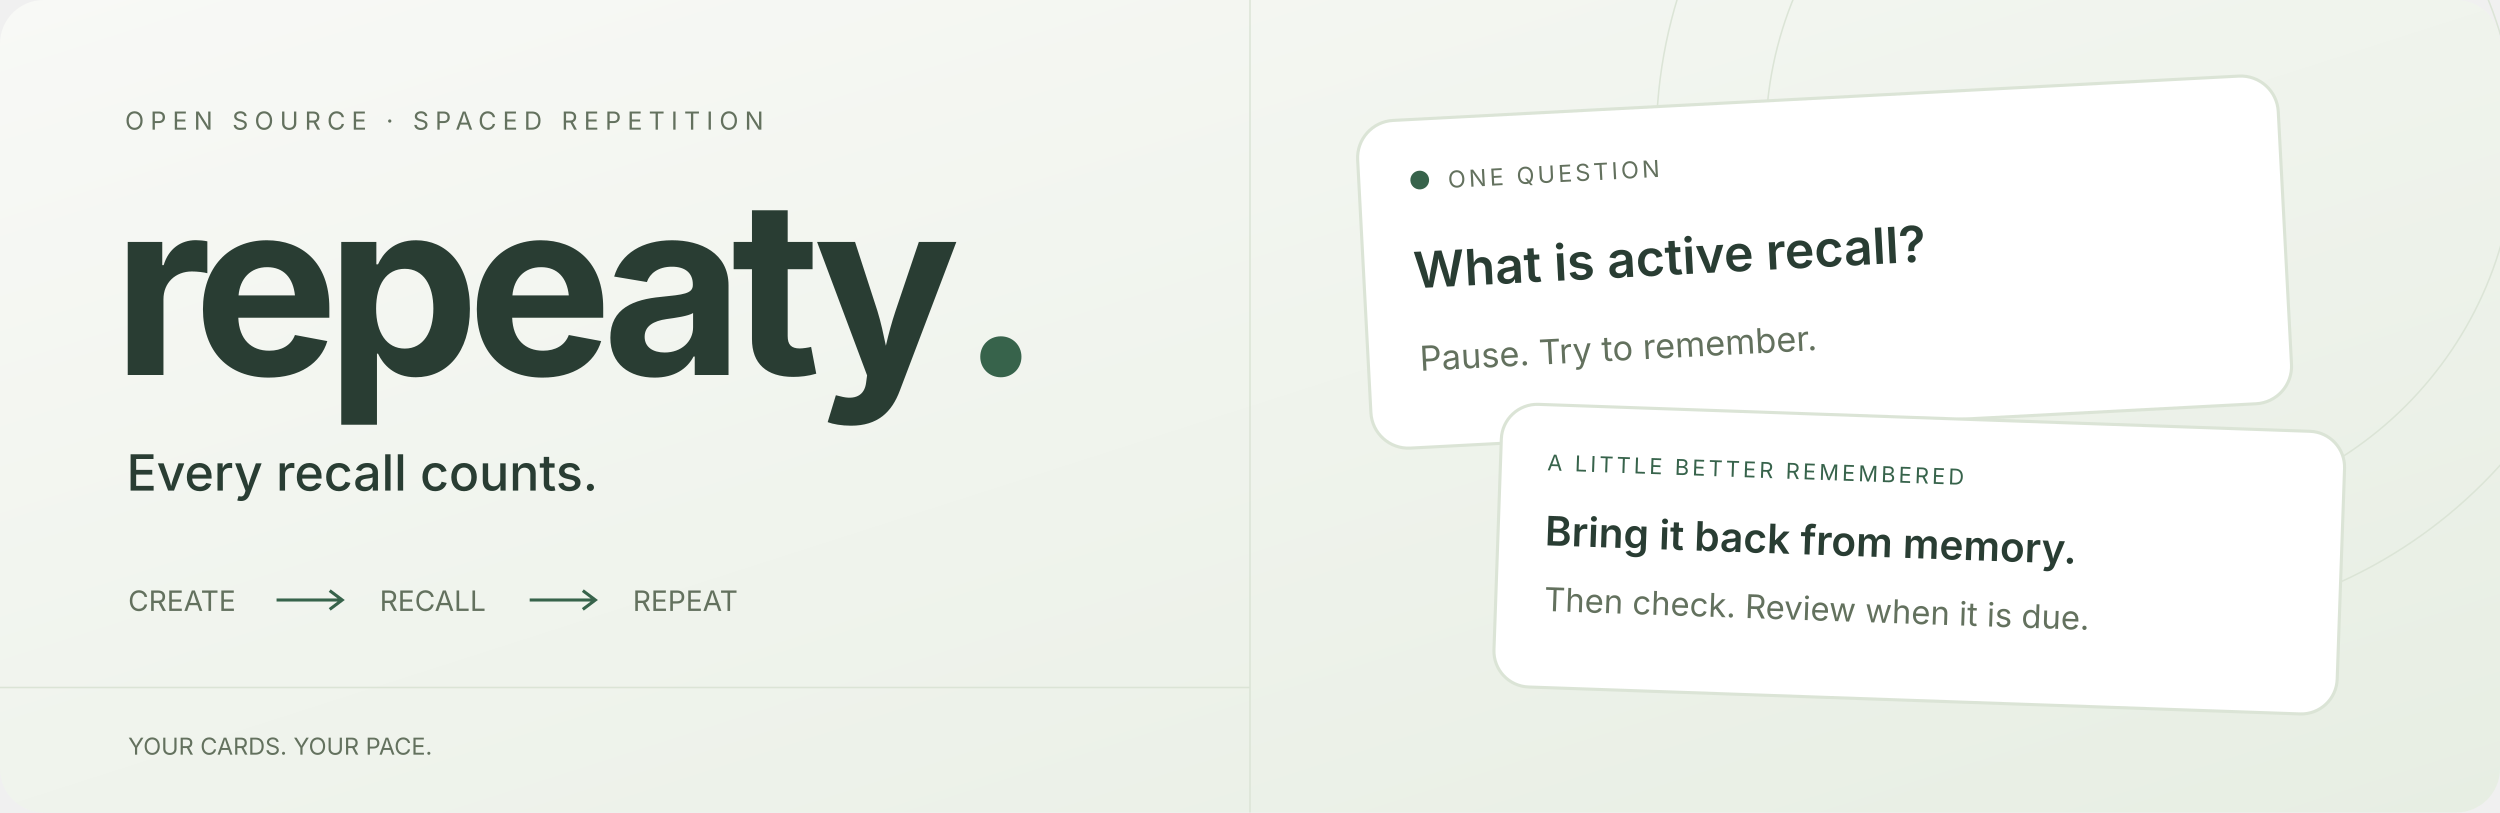
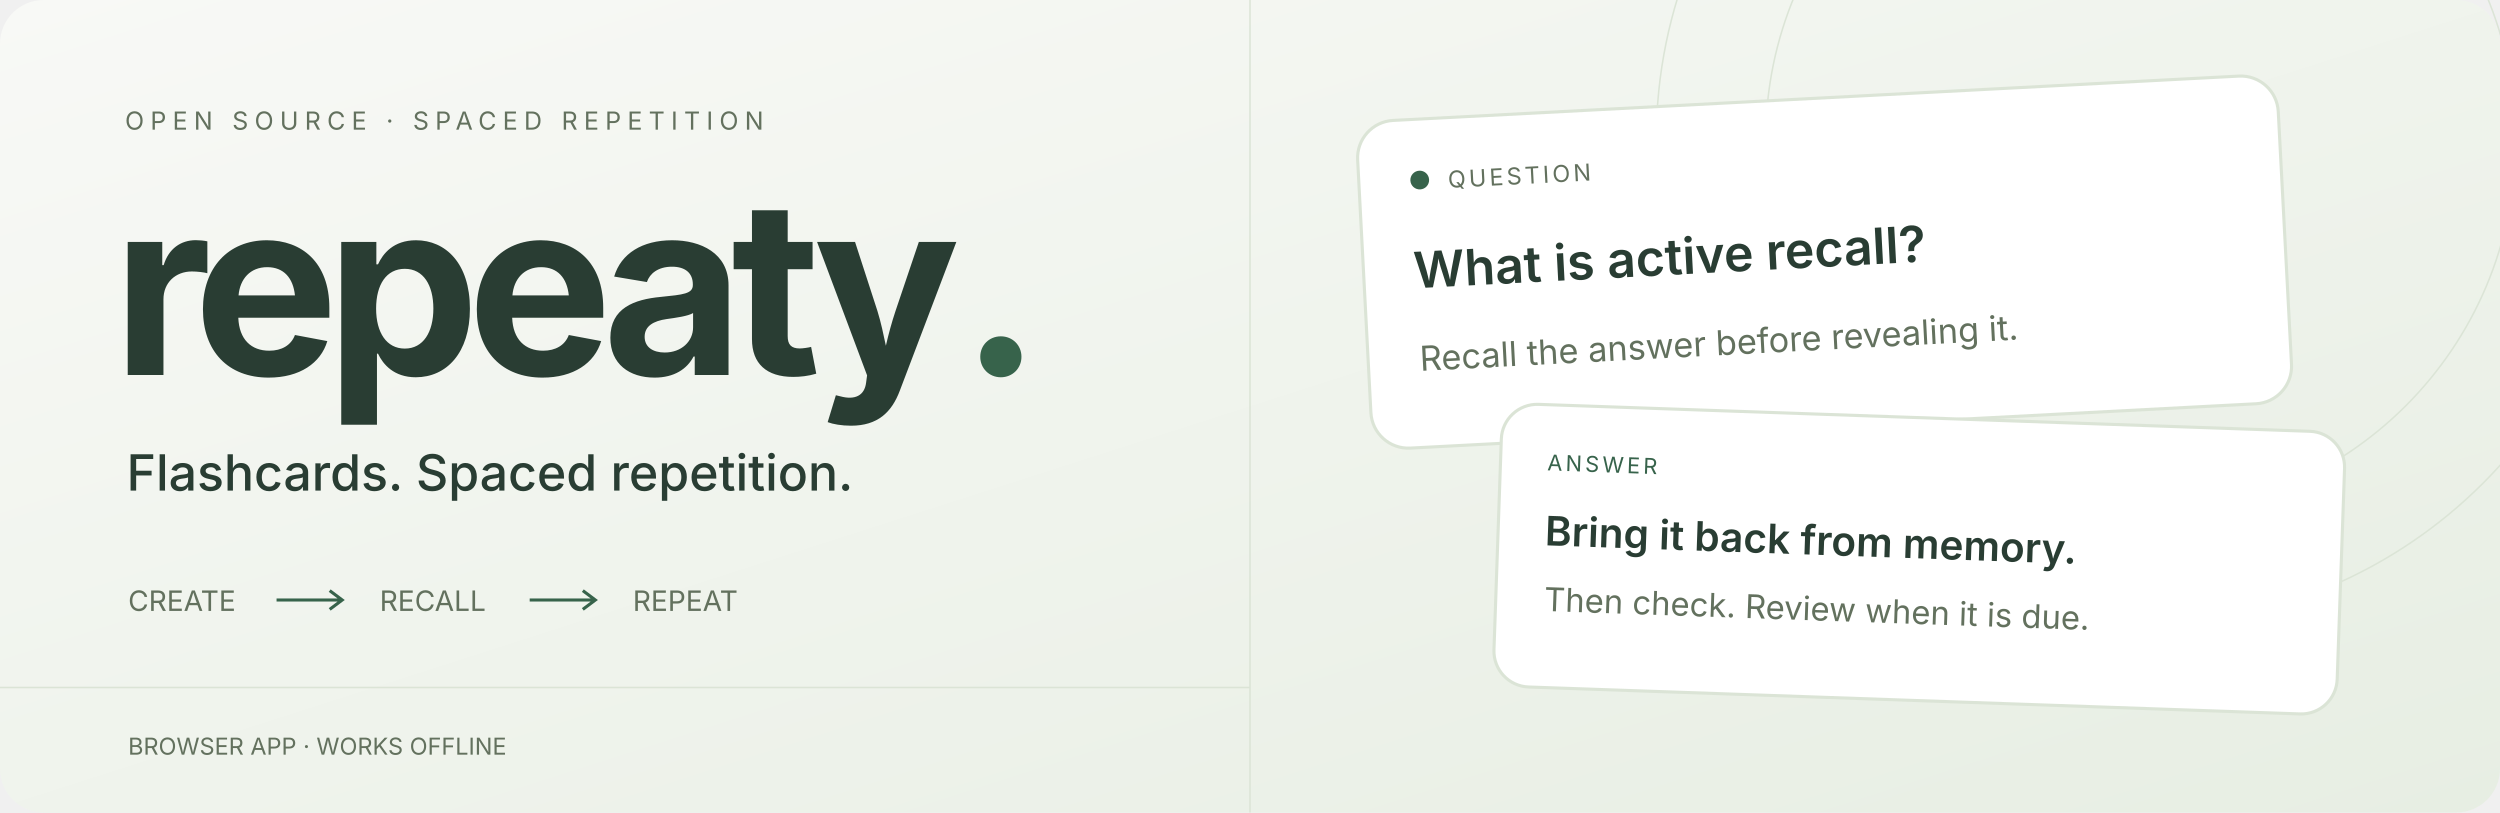
<svg xmlns="http://www.w3.org/2000/svg" width="1600" height="520" viewBox="0 0 1600 520" role="img" aria-labelledby="title desc">
  <defs>
    <linearGradient id="wash" x1="0" y1="0" x2="1" y2="1">
      <stop stop-color="#f8f9f6" />
      <stop offset="1" stop-color="#e7eee3" />
    </linearGradient>
  </defs>
  <rect width="1600" height="520" rx="28" fill="url(#wash)" />
  <g fill="none" stroke="#dbe4d6">
    <circle cx="1370" cy="90" r="310" />
    <circle cx="1370" cy="90" r="240" />
    <path d="M800 520V0M0 440H800" />
  </g>
  <g font-family="Inter,Noto Sans,Arial,sans-serif">
    <text x="80" y="83" font-size="16" letter-spacing="4" fill="#63715e">OPEN SOURCE · SPACED REPETITION</text>
    <text x="72" y="240" font-size="156" font-weight="750" letter-spacing="-8" fill="#293d33">repeaty<tspan fill="#37634b">.</tspan>
    </text>
-     <text x="81" y="314" font-size="32" font-weight="500" fill="#293d33">Every recall counts.</text>
+     <text x="81" y="314" font-size="32" font-weight="500" fill="#293d33">Flashcards. Spaced repetition.</text>
    <text x="82" y="391" font-size="18" fill="#63715e">CREATE</text>
    <path d="M177 384h42m-8-6 8 6-8 6" stroke="#37634b" fill="none" stroke-width="2" />
    <text x="243" y="391" font-size="18" fill="#63715e">RECALL</text>
    <path d="M339 384h42m-8-6 8 6-8 6" stroke="#37634b" fill="none" stroke-width="2" />
    <text x="405" y="391" font-size="18" fill="#63715e">REPEAT</text>
-     <text x="82" y="483" font-size="15" fill="#63715e">YOUR CARDS. YOUR PACE.</text>
+     <text x="82" y="483" font-size="15" fill="#63715e">BROWSER APP · WORKS OFFLINE</text>
    <g transform="translate(873 63) rotate(-3 290 110)">
      <rect width="590" height="210" rx="24" fill="#ffffff" stroke="#dbe4d6" stroke-width="2" />
      <circle cx="39" cy="39" r="6" fill="#37634b" />
-       <text x="57" y="45" font-size="15" letter-spacing="2" fill="#63715e">ONE QUESTION</text>
+       <text x="57" y="45" font-size="15" letter-spacing="2" fill="#63715e">QUESTION</text>
      <text x="32" y="108" font-size="32" font-weight="600" fill="#293d33">What is active recall?</text>
-       <text x="33" y="161" font-size="22" fill="#63715e">Pause. Try to remember.</text>
+       <text x="33" y="161" font-size="22" fill="#63715e">Recall the answer before revealing it.</text>
    </g>
    <g transform="translate(958 267) rotate(2 260 100)">
      <rect width="540" height="181" rx="23" fill="#ffffff" stroke="#dbe4d6" stroke-width="2" />
-       <text x="30" y="42" font-size="14" letter-spacing="2" fill="#37634b">A LITTLE BETTER REMEMBERED</text>
+       <text x="30" y="42" font-size="14" letter-spacing="2" fill="#37634b">ANSWER</text>
      <text x="30" y="90" font-size="26" font-weight="600" fill="#293d33">Bring it back from memory.</text>
      <text x="31" y="132" font-size="21" fill="#63715e">Then check. Review when it is due.</text>
    </g>
  </g>
</svg>
